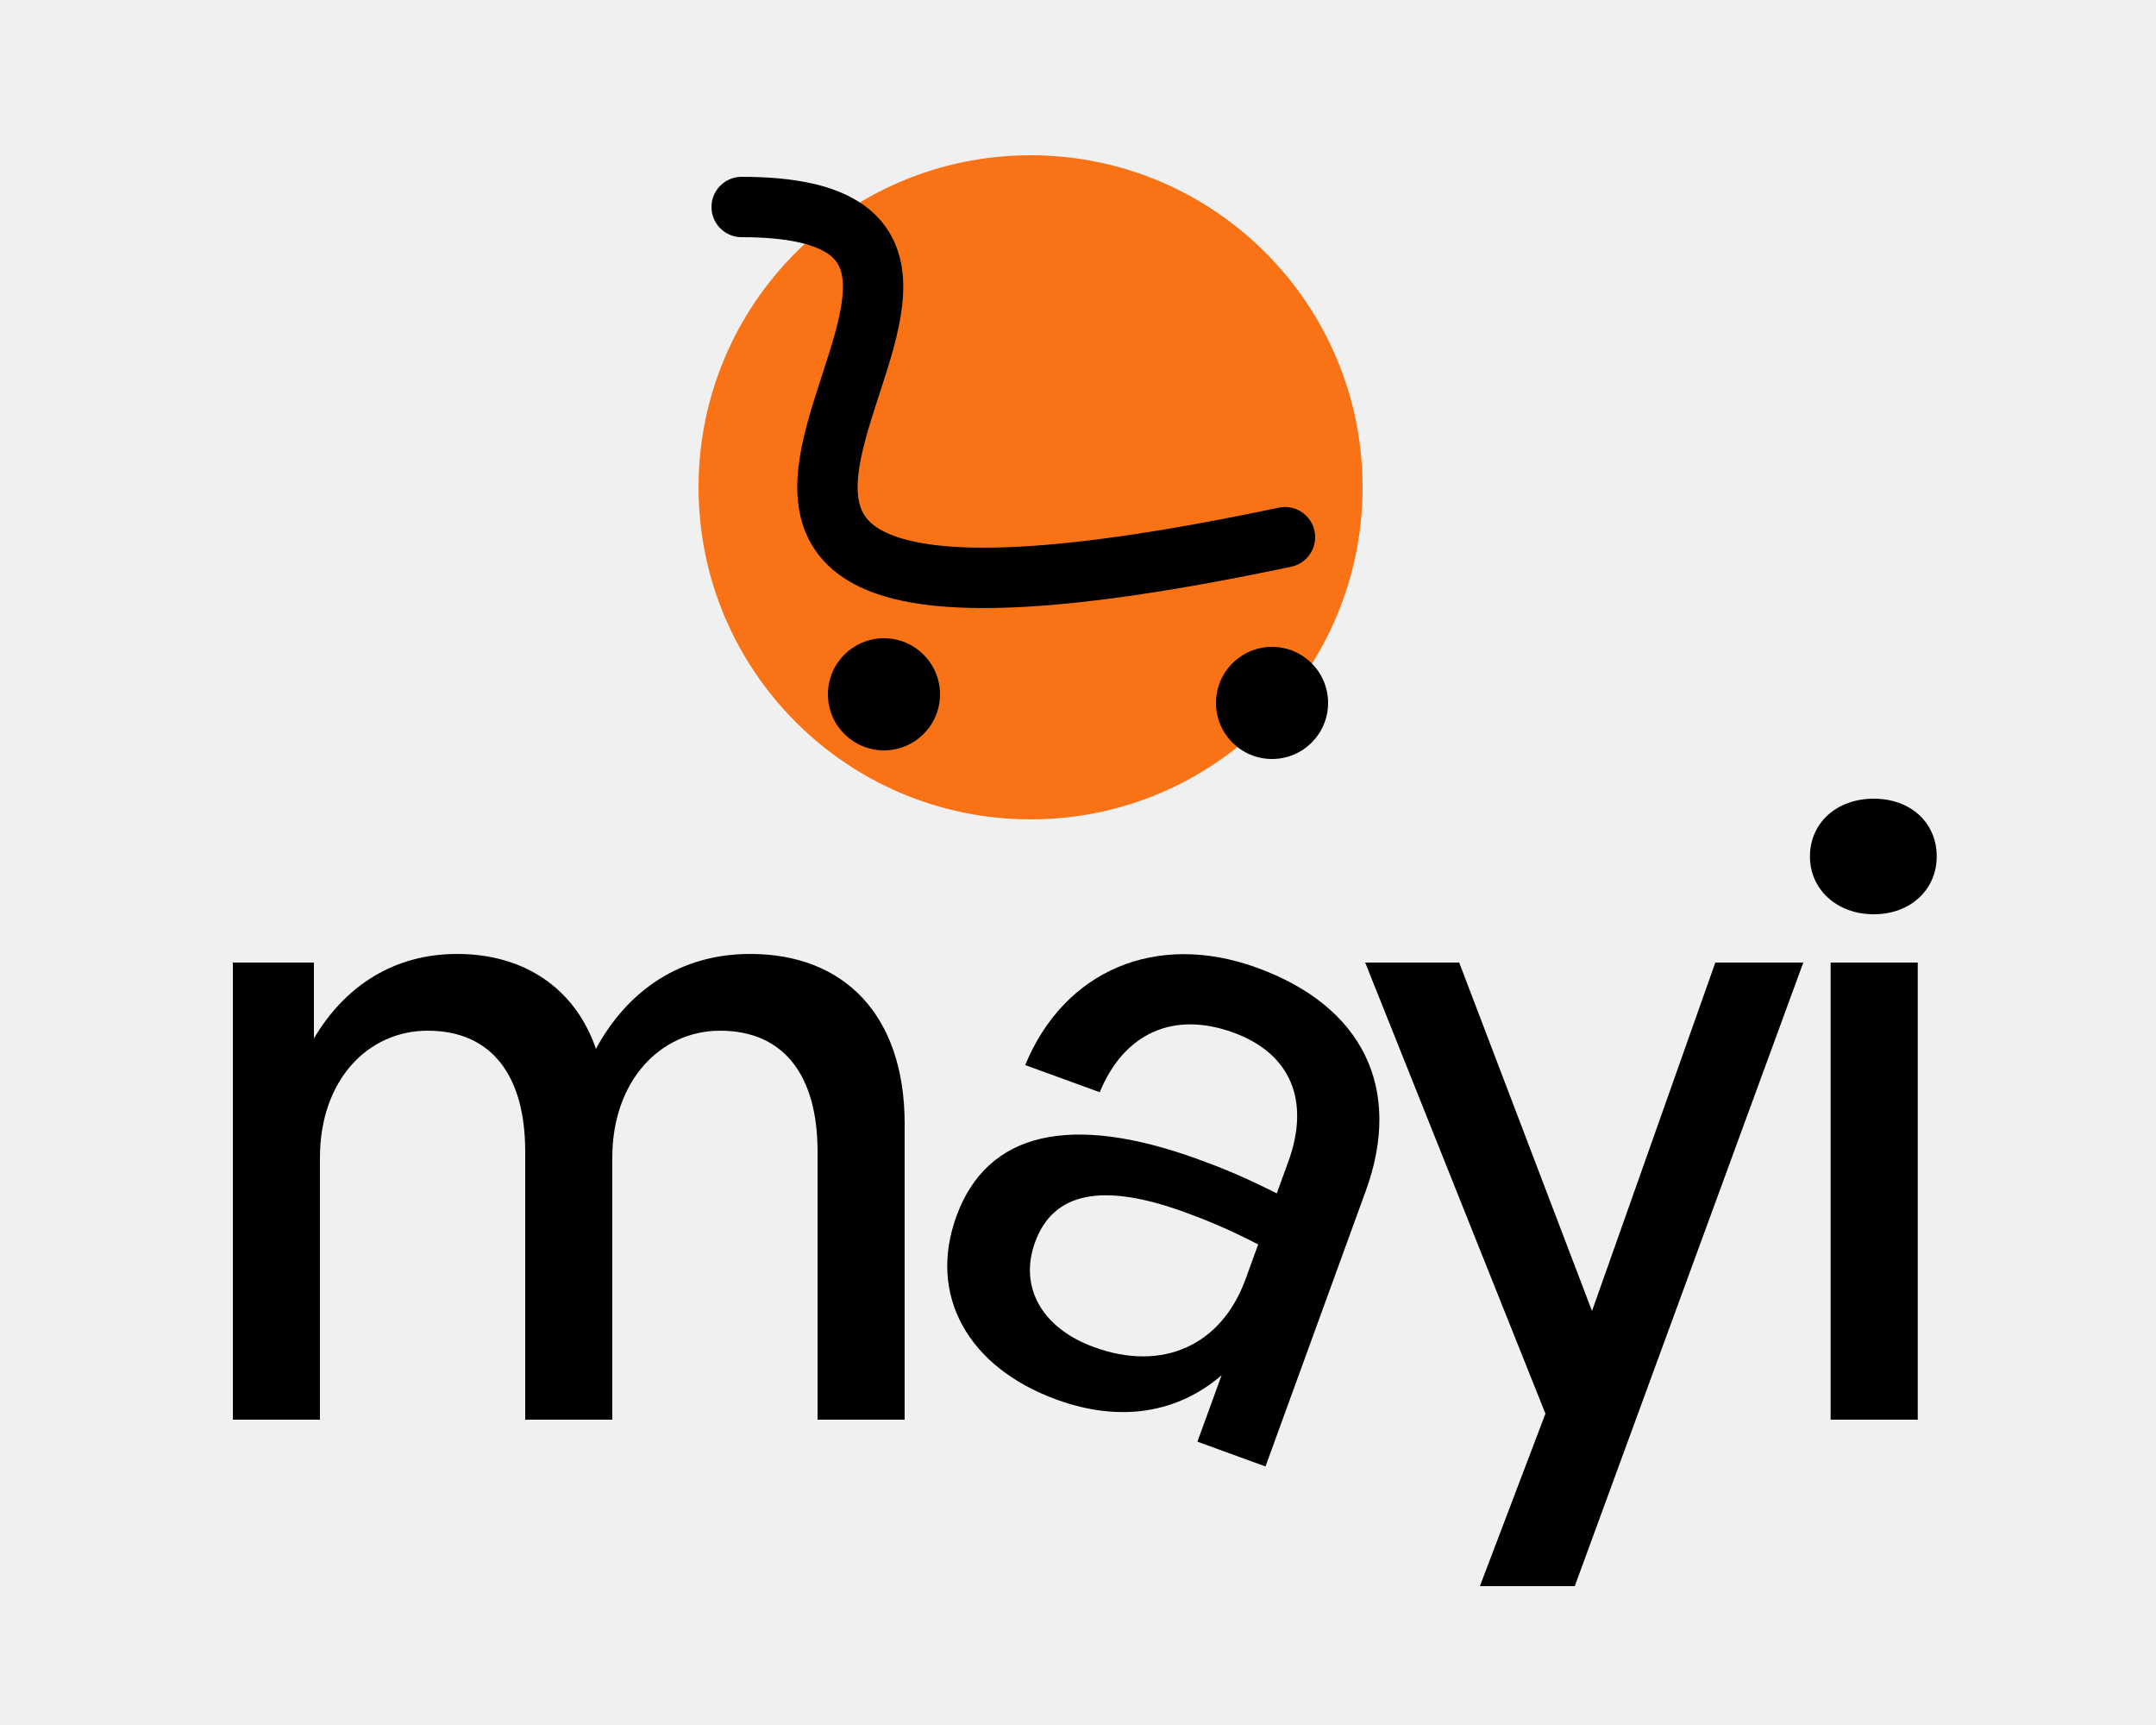
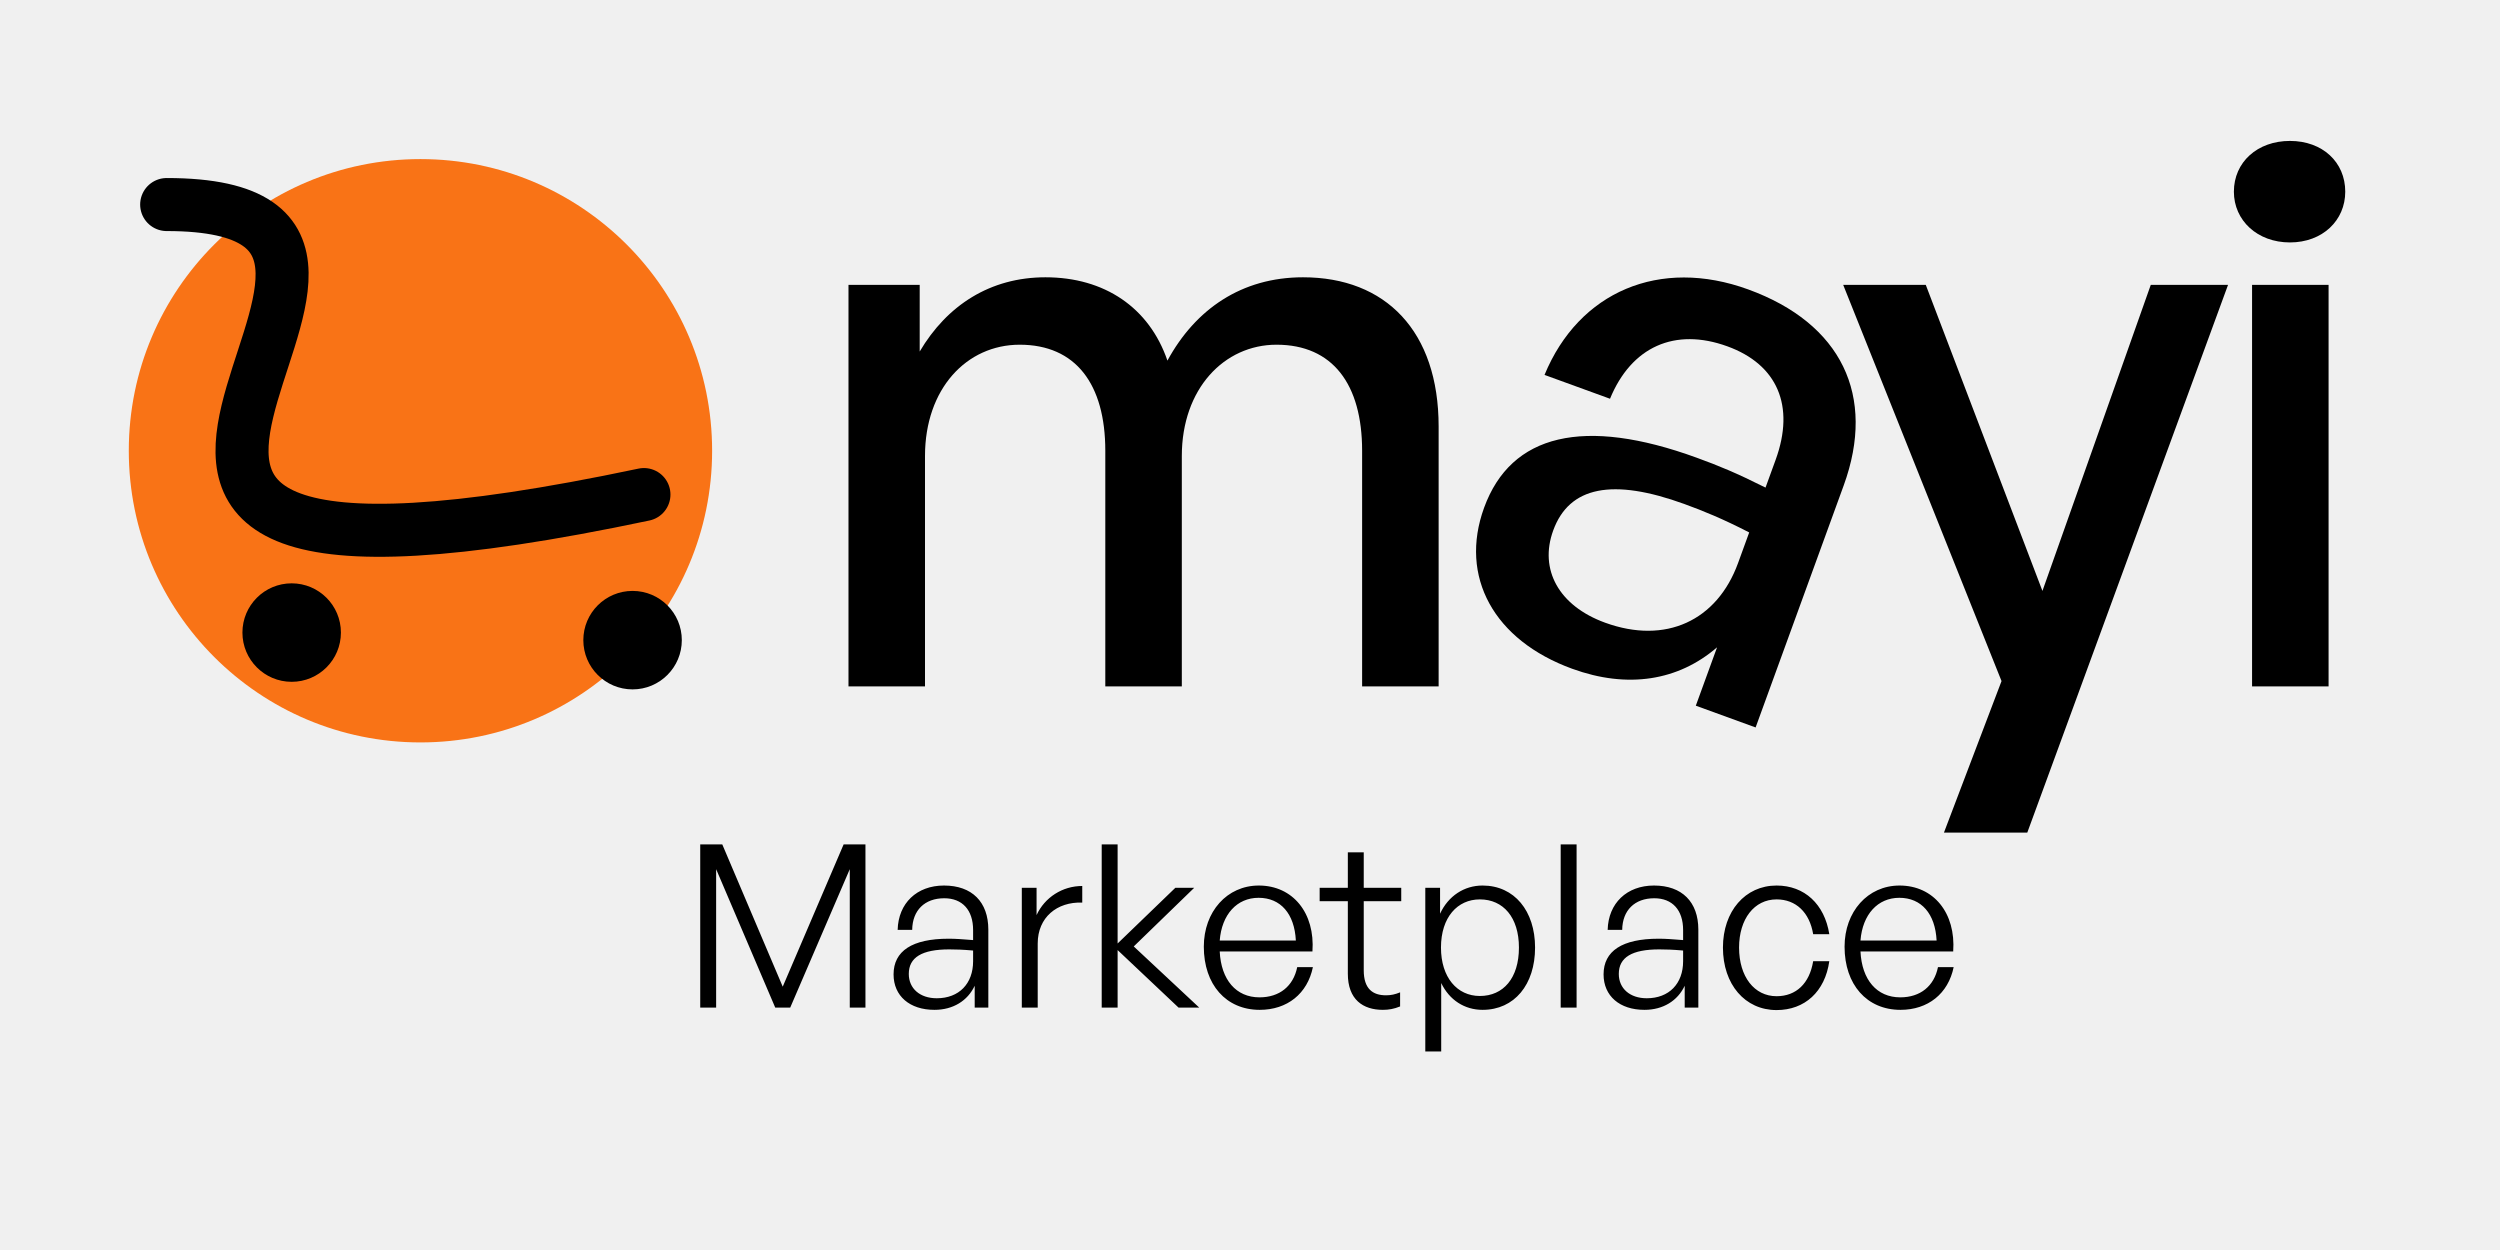
- <svg xmlns="http://www.w3.org/2000/svg" width="250" height="200" viewBox="0 0 250 200" fill="none">
-   <g clip-path="url(#clip0_3338_66)">
-     <path d="M37.1 164.602H27V111.602H36.4V120.402C40 114.302 45.7 110.602 53 110.602C60.8 110.602 66.7 114.602 69.1 121.602C72.8 114.802 78.9 110.602 87 110.602C97.9 110.602 104.9 117.702 104.9 130.302V164.602H94.8V133.502C94.8 124.702 90.9 119.502 83.5 119.502C76.6 119.502 71 125.302 71 134.202V164.602H60.9V133.502C60.9 124.702 57 119.502 49.6 119.502C42.6 119.502 37.1 125.302 37.1 134.202V164.602ZM209.102 111.602L182.602 183.902H171.602L179.202 163.902L158.302 111.602H169.202L184.602 152.002L198.902 111.602H209.102ZM224.573 99.302C224.573 103.102 221.573 106.002 217.273 106.002C212.973 106.002 209.873 103.102 209.873 99.302C209.873 95.402 212.973 92.602 217.273 92.602C221.573 92.602 224.573 95.402 224.573 99.302ZM222.373 164.602H212.273V111.602H222.373V164.602Z" fill="black" />
-     <path d="M138.847 167.151L141.652 159.446C136.533 163.862 129.86 164.945 122.531 162.277C112.194 158.515 107.583 150.132 110.901 141.017C114.458 131.244 124.104 129.009 138.951 134.413C141.864 135.473 144.179 136.422 148.049 138.362L149.383 134.698C151.982 127.556 149.6 122.113 143.022 119.719C136.068 117.188 130.335 119.783 127.522 126.634L118.877 123.488C123.417 112.477 134.106 107.96 145.758 112.201C158.068 116.682 162.679 126.235 158.37 138.075L146.741 170.024L138.847 167.151ZM120.024 144.018C118.143 149.187 120.765 153.972 126.873 156.195C134.86 159.102 141.653 155.935 144.423 148.323L145.894 144.282C142.4 142.479 139.803 141.427 137.36 140.538C127.869 137.083 122.145 138.192 120.024 144.018Z" fill="black" />
-     <circle cx="119.5" cy="56.5" r="38.5" fill="#F97316" />
-     <path d="M86 24C132.957 24 46.478 83.941 149 62.282" stroke="black" stroke-width="7" stroke-linecap="round" />
-     <circle cx="6.5" cy="6.5" r="6.5" transform="matrix(1 0 0 -1 141 88)" fill="black" />
-     <circle cx="6.5" cy="6.5" r="6.5" transform="matrix(1 0 0 -1 96 87)" fill="black" />
+ <svg xmlns="http://www.w3.org/2000/svg" width="330" height="165" viewBox="0 0 330 165" fill="none">
+   <g clip-path="url(#clip0_3359_3)">
+     <path d="M122.1 90.602H112V37.602H121.4V46.402C125 40.302 130.7 36.602 138 36.602C145.8 36.602 151.7 40.602 154.1 47.602C157.8 40.802 163.9 36.602 172 36.602C182.9 36.602 189.9 43.702 189.9 56.302V90.602H179.8V59.502C179.8 50.702 175.9 45.502 168.5 45.502C161.6 45.502 156 51.302 156 60.202V90.602H145.9V59.502C145.9 50.702 142 45.502 134.6 45.502C127.6 45.502 122.1 51.302 122.1 60.202V90.602ZM294.102 37.602L267.602 109.902H256.602L264.202 89.902L243.302 37.602H254.202L269.602 78.002L283.902 37.602H294.102ZM309.573 25.302C309.573 29.102 306.573 32.002 302.273 32.002C297.973 32.002 294.873 29.102 294.873 25.302C294.873 21.402 297.973 18.602 302.273 18.602C306.573 18.602 309.573 21.402 309.573 25.302ZM307.373 90.602H297.273V37.602H307.373V90.602Z" fill="black" />
+     <path d="M223.847 93.151L226.652 85.446C221.533 89.862 214.86 90.945 207.531 88.277C197.194 84.515 192.583 76.132 195.901 67.017C199.458 57.244 209.104 55.009 223.951 60.413C226.864 61.473 229.179 62.422 233.049 64.362L234.383 60.697C236.982 53.556 234.6 48.113 228.022 45.719C221.068 43.188 215.335 45.783 212.522 52.635L203.877 49.488C208.417 38.477 219.106 33.96 230.758 38.201C243.068 42.682 247.679 52.235 243.37 64.075L231.741 96.024L223.847 93.151ZM205.024 70.019C203.143 75.187 205.765 79.972 211.873 82.195C219.86 85.102 226.653 81.935 229.423 74.323L230.894 70.282C227.4 68.479 224.803 67.427 222.36 66.538C212.869 63.083 207.145 64.192 205.024 70.019Z" fill="black" />
+     <circle cx="55.5" cy="59.5" r="38.5" fill="#F97316" />
+     <path d="M22 27C68.957 27 -17.522 86.941 85 65.282" stroke="black" stroke-width="7" stroke-linecap="round" />
+     <circle cx="6.5" cy="6.5" r="6.5" transform="matrix(1 0 0 -1 77 91)" fill="black" />
+     <circle cx="6.5" cy="6.5" r="6.5" transform="matrix(1 0 0 -1 32 90)" fill="black" />
+     <path d="M102.33 133L94.53 114.73V133H92.43V111.46H95.34L103.32 130.24L111.36 111.46H114.24V133H112.17V114.73L104.31 133H102.33ZM128.66 133V130.12C127.73 132.1 125.81 133.3 123.35 133.3C120.08 133.3 117.95 131.47 117.95 128.62C117.95 125.53 120.41 123.91 125.21 123.91C126.17 123.91 126.89 123.97 128.45 124.09V122.77C128.45 120.13 127.04 118.57 124.64 118.57C122.06 118.57 120.44 120.16 120.41 122.74H118.49C118.58 119.23 121.01 116.89 124.61 116.89C128.3 116.89 130.46 119.05 130.46 122.71V133H128.66ZM119.96 128.56C119.96 130.48 121.43 131.77 123.65 131.77C126.59 131.77 128.45 129.85 128.45 126.88V125.47C127.1 125.35 126.17 125.32 125.3 125.32C121.7 125.32 119.96 126.37 119.96 128.56ZM136.978 124.54V133H134.878V117.19H136.828V120.79C137.908 118.45 140.248 116.95 142.858 116.95V119.14C139.528 119.02 136.978 121.09 136.978 124.54ZM147.525 133H145.425V111.46H147.525V124.54L155.145 117.19H157.635L149.655 124.93L158.295 133H155.565L147.525 125.41V133ZM166.283 133.3C161.843 133.3 158.903 129.97 158.903 124.96C158.903 120.34 161.963 116.89 166.163 116.89C170.663 116.89 173.603 120.52 173.243 125.59H161.003C161.183 129.34 163.163 131.65 166.253 131.65C168.893 131.65 170.723 130.18 171.233 127.66H173.303C172.583 131.17 169.913 133.3 166.283 133.3ZM166.133 118.51C163.283 118.51 161.273 120.7 161.003 124.15H171.053C170.873 120.61 169.043 118.51 166.133 118.51ZM184.814 130.99V132.85C184.004 133.18 183.314 133.3 182.534 133.3C179.924 133.3 177.914 131.95 177.914 128.53V118.96H174.194V117.19H177.914V112.51H180.014V117.19H184.964V118.96H180.014V128.08C180.014 130.54 181.214 131.38 182.954 131.38C183.614 131.38 184.154 131.26 184.814 130.99ZM202.629 125.08C202.629 129.97 199.899 133.3 195.699 133.3C193.329 133.3 191.319 132.01 190.239 129.76V138.79H188.139V117.19H190.089V120.61C191.169 118.27 193.269 116.89 195.699 116.89C199.899 116.89 202.629 120.25 202.629 125.08ZM200.499 125.08C200.499 121.09 198.429 118.72 195.339 118.72C192.399 118.72 190.209 121.06 190.209 125.08C190.209 129.01 192.339 131.47 195.339 131.47C198.429 131.47 200.499 129.13 200.499 125.08ZM208.11 133H206.01V111.46H208.11V133ZM222.381 133V130.12C221.451 132.1 219.531 133.3 217.071 133.3C213.801 133.3 211.671 131.47 211.671 128.62C211.671 125.53 214.131 123.91 218.931 123.91C219.891 123.91 220.611 123.97 222.171 124.09V122.77C222.171 120.13 220.761 118.57 218.361 118.57C215.781 118.57 214.161 120.16 214.131 122.74H212.211C212.301 119.23 214.731 116.89 218.331 116.89C222.021 116.89 224.181 119.05 224.181 122.71V133H222.381ZM213.681 128.56C213.681 130.48 215.151 131.77 217.371 131.77C220.311 131.77 222.171 129.85 222.171 126.88V125.47C220.821 125.35 219.891 125.32 219.021 125.32C215.421 125.32 213.681 126.37 213.681 128.56ZM234.508 133.33C230.338 133.33 227.428 129.94 227.428 125.08C227.428 120.28 230.368 116.89 234.508 116.89C238.198 116.89 240.838 119.35 241.468 123.31H239.338C238.858 120.43 237.058 118.72 234.508 118.72C231.568 118.72 229.558 121.3 229.558 125.08C229.558 128.92 231.568 131.5 234.508 131.5C237.088 131.5 238.858 129.82 239.338 126.88H241.468C240.898 130.9 238.228 133.33 234.508 133.33ZM250.863 133.3C246.423 133.3 243.483 129.97 243.483 124.96C243.483 120.34 246.543 116.89 250.743 116.89C255.243 116.89 258.183 120.52 257.823 125.59H245.583C245.763 129.34 247.743 131.65 250.833 131.65C253.473 131.65 255.303 130.18 255.813 127.66H257.883C257.163 131.17 254.493 133.3 250.863 133.3ZM250.713 118.51C247.863 118.51 245.853 120.7 245.583 124.15H255.633C255.453 120.61 253.623 118.51 250.713 118.51Z" fill="black" />
  </g>
  <defs>
-     <clipPath id="clip0_3338_66">
-       <rect width="250" height="200" fill="white" />
+     <clipPath id="clip0_3359_3">
+       <rect width="330" height="165" fill="white" />
    </clipPath>
  </defs>
</svg>
